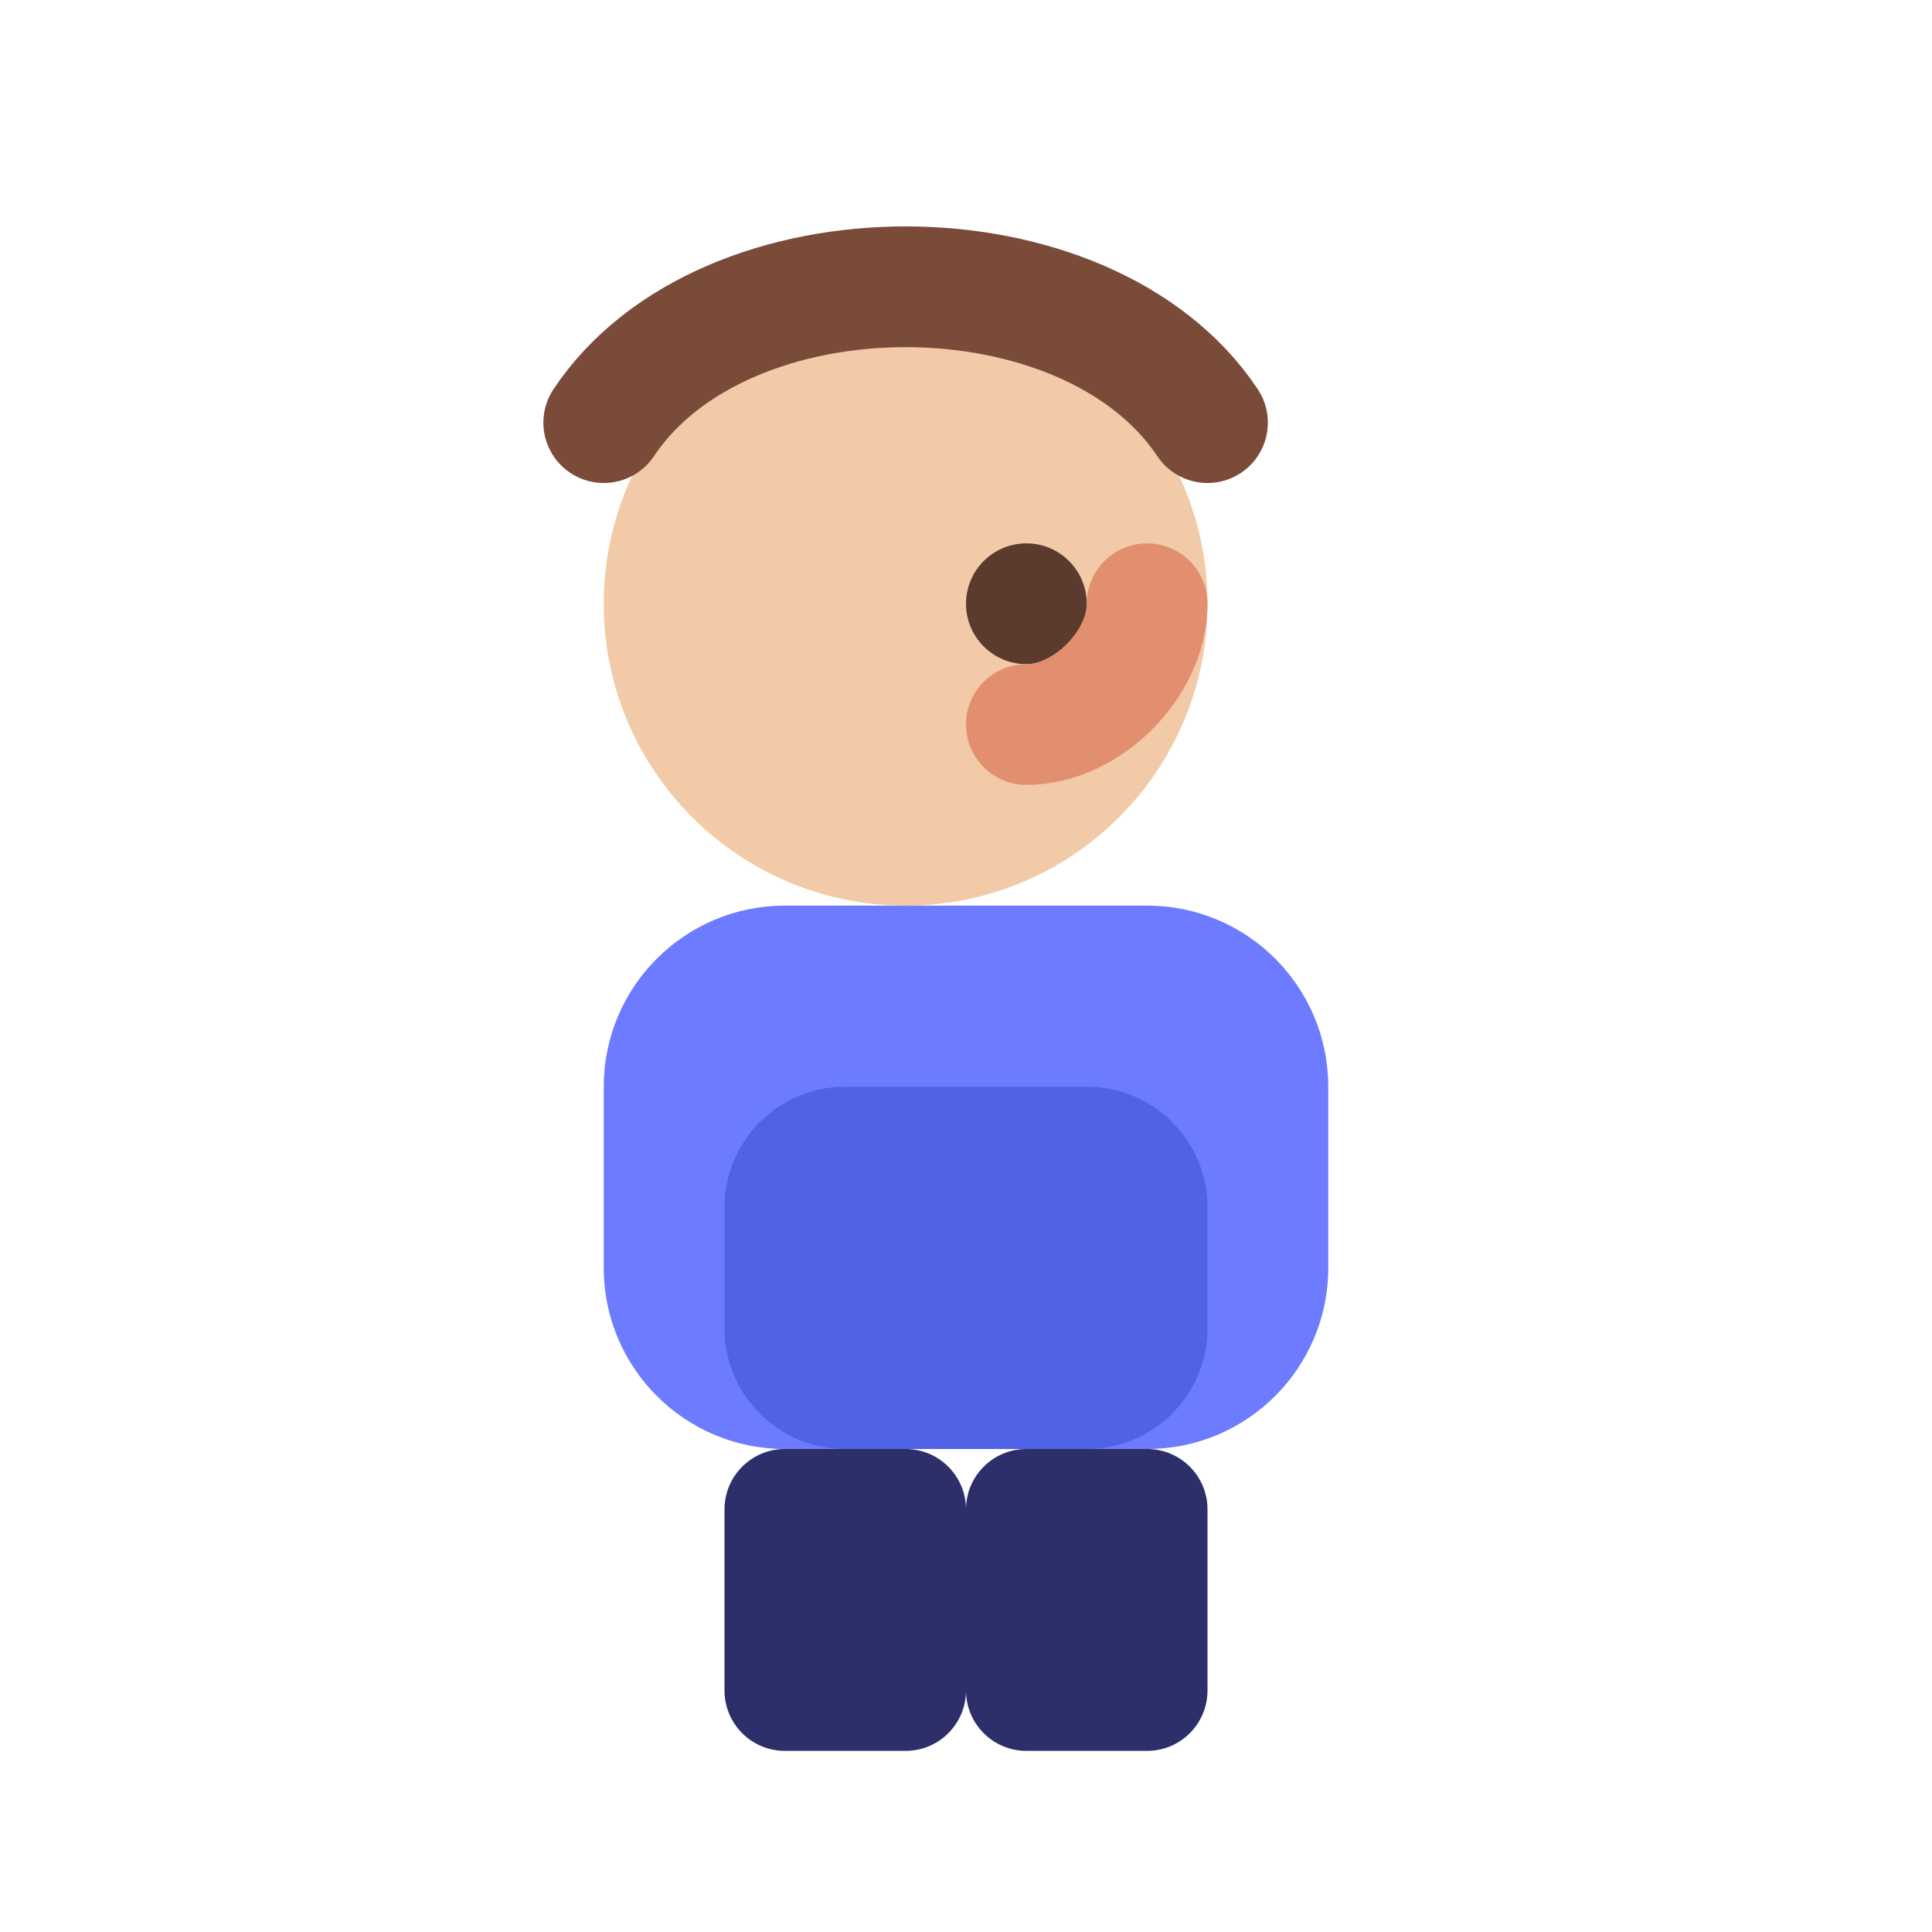
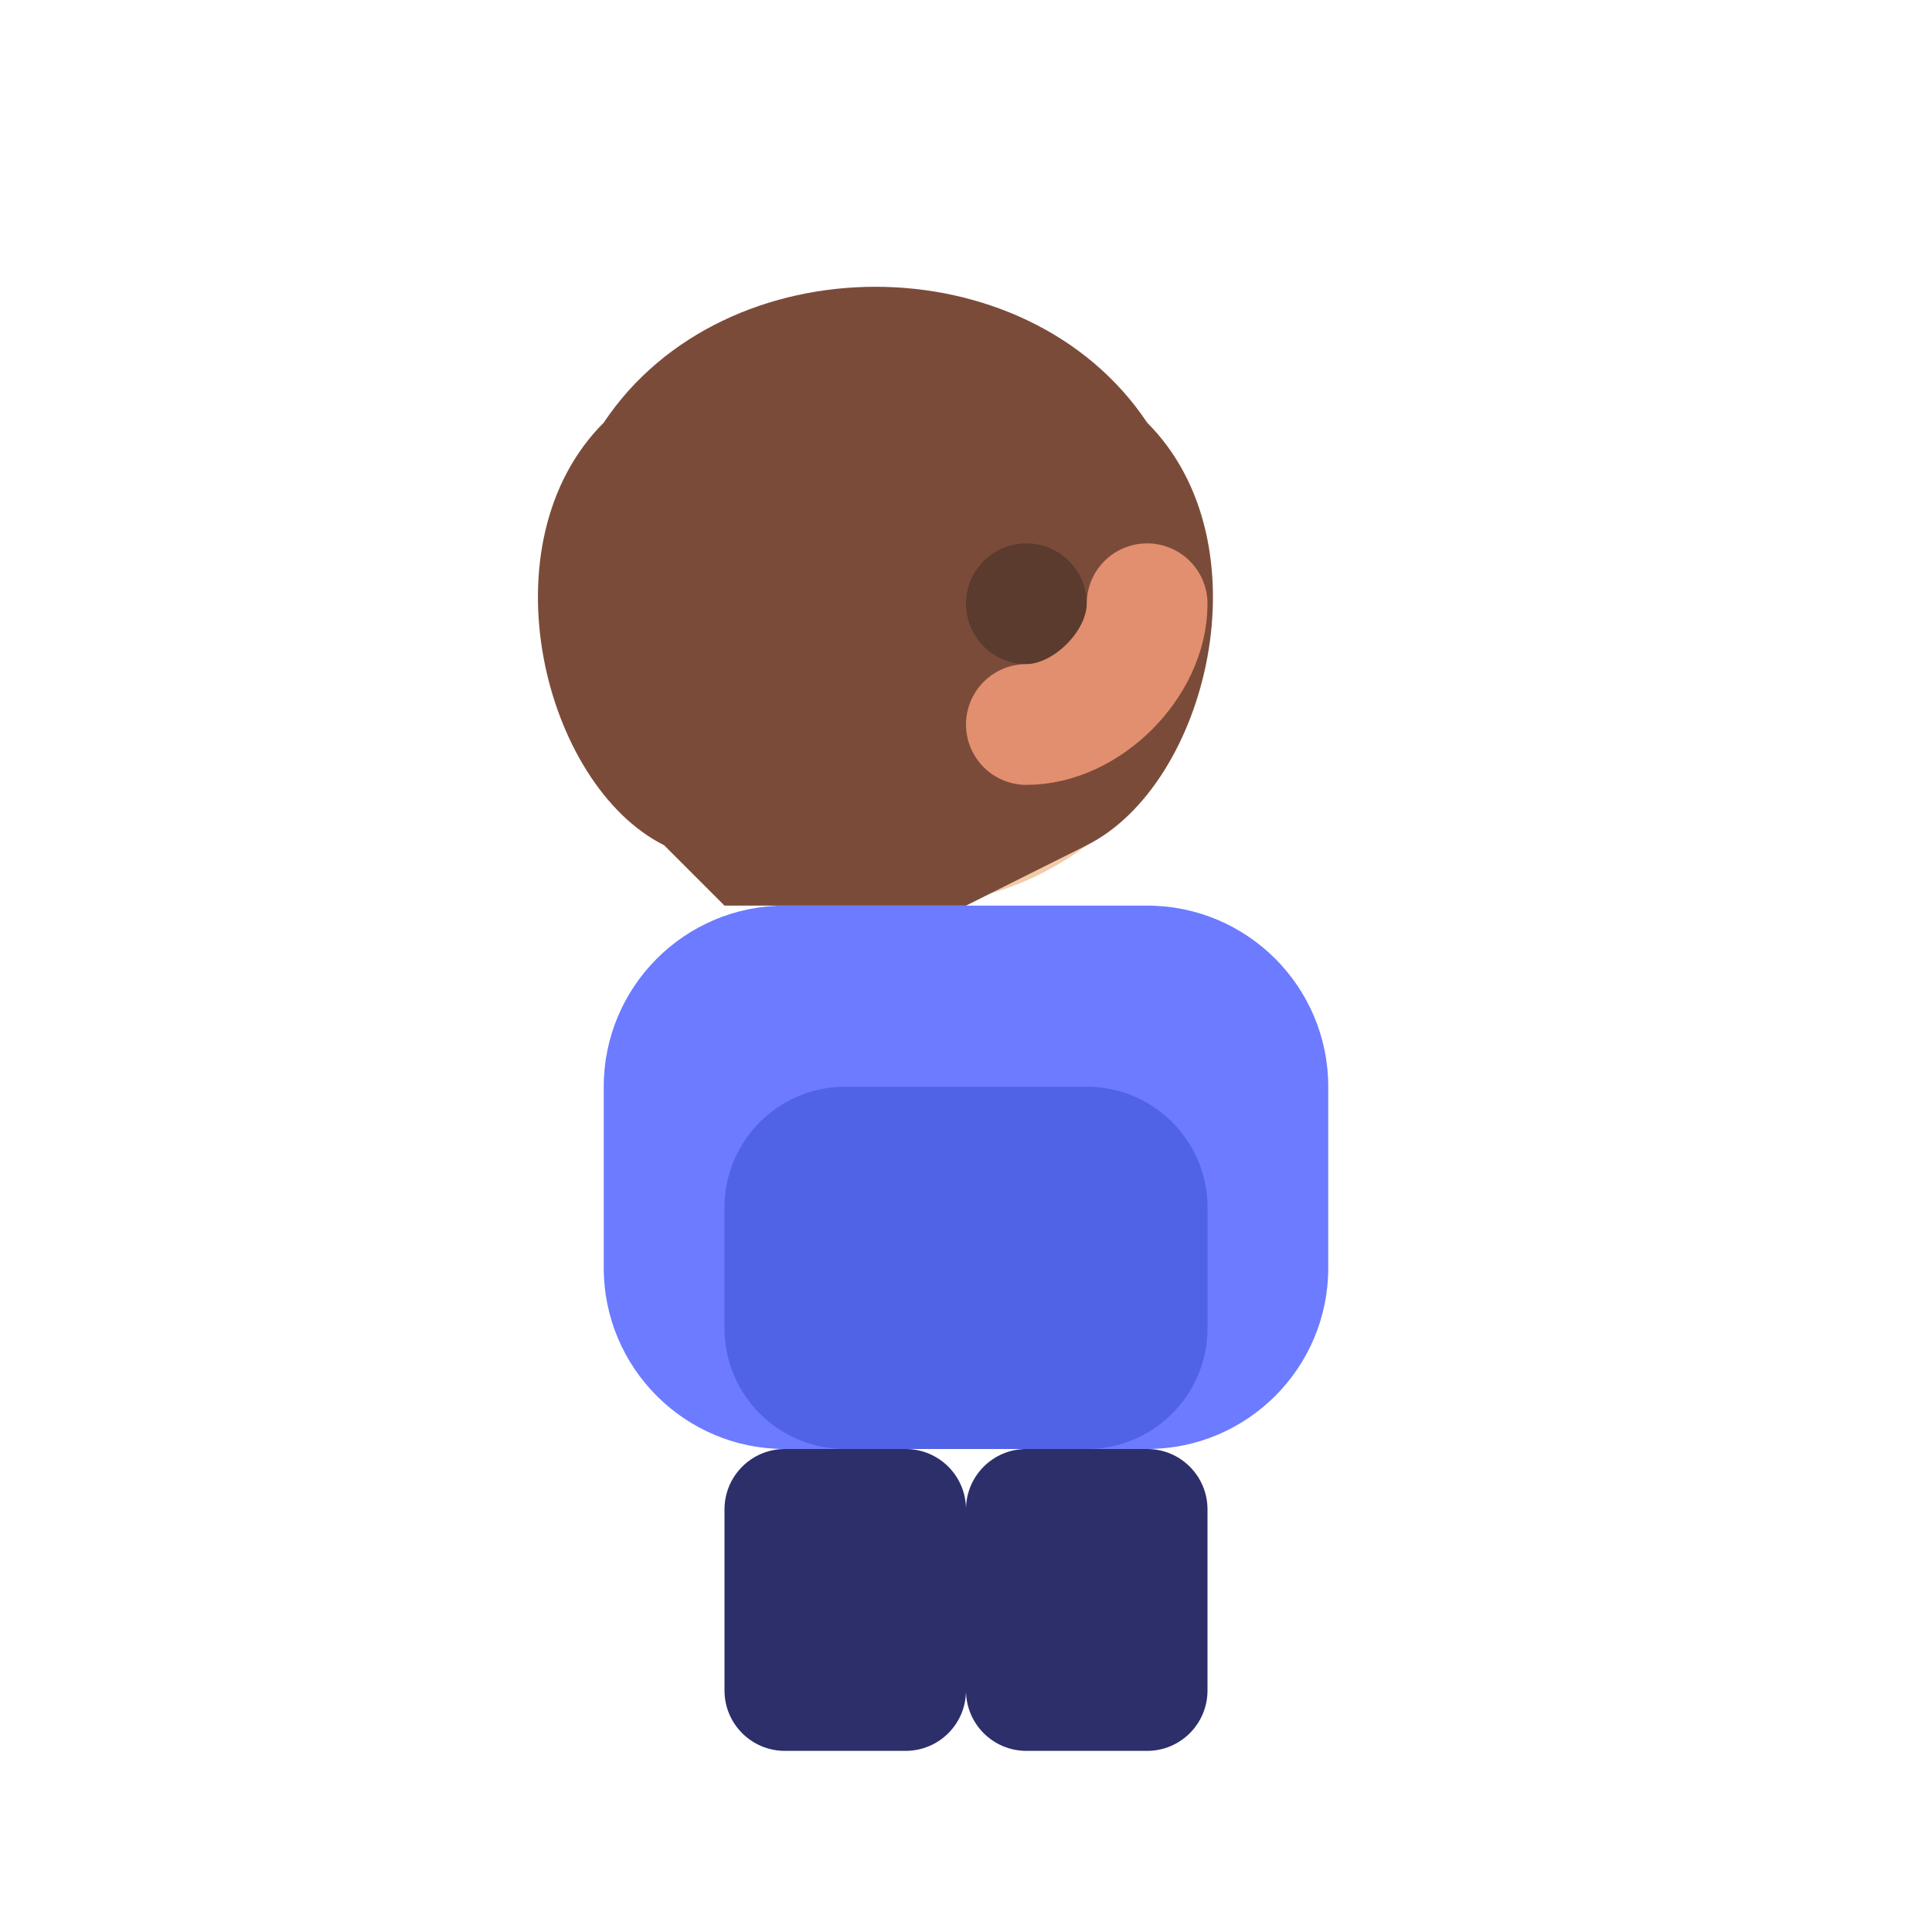
<svg xmlns="http://www.w3.org/2000/svg" width="32" height="32" viewBox="0 0 32 32">
  <rect width="32" height="32" fill="none" />
  <circle cx="15" cy="10" r="5" fill="#f2caa7" />
+   <path d="M10 7c-2 2-1 6 1 7l1 1h4l2-1c2-1 3-5 1-7-2-3-7-3-9 0z" fill="#7b4b3a" />
  <circle cx="17" cy="10" r="1" fill="#5a3b2e" />
-   <path d="M10 7c2-3 8-3 10 0" fill="none" stroke="#7b4b3a" stroke-width="2" stroke-linecap="round" />
  <path d="M17 12c1 0 2-1 2-2" stroke="#e18f6f" stroke-width="2" stroke-linecap="round" fill="none" />
  <rect x="10" y="15" width="12" height="9" rx="3" fill="#6c7bff" />
  <rect x="12" y="18" width="8" height="6" rx="2" fill="#5062e6" />
  <rect x="12" y="24" width="4" height="5" rx="1" fill="#2d2f6b" />
  <rect x="16" y="24" width="4" height="5" rx="1" fill="#2d2f6b" />
</svg>
